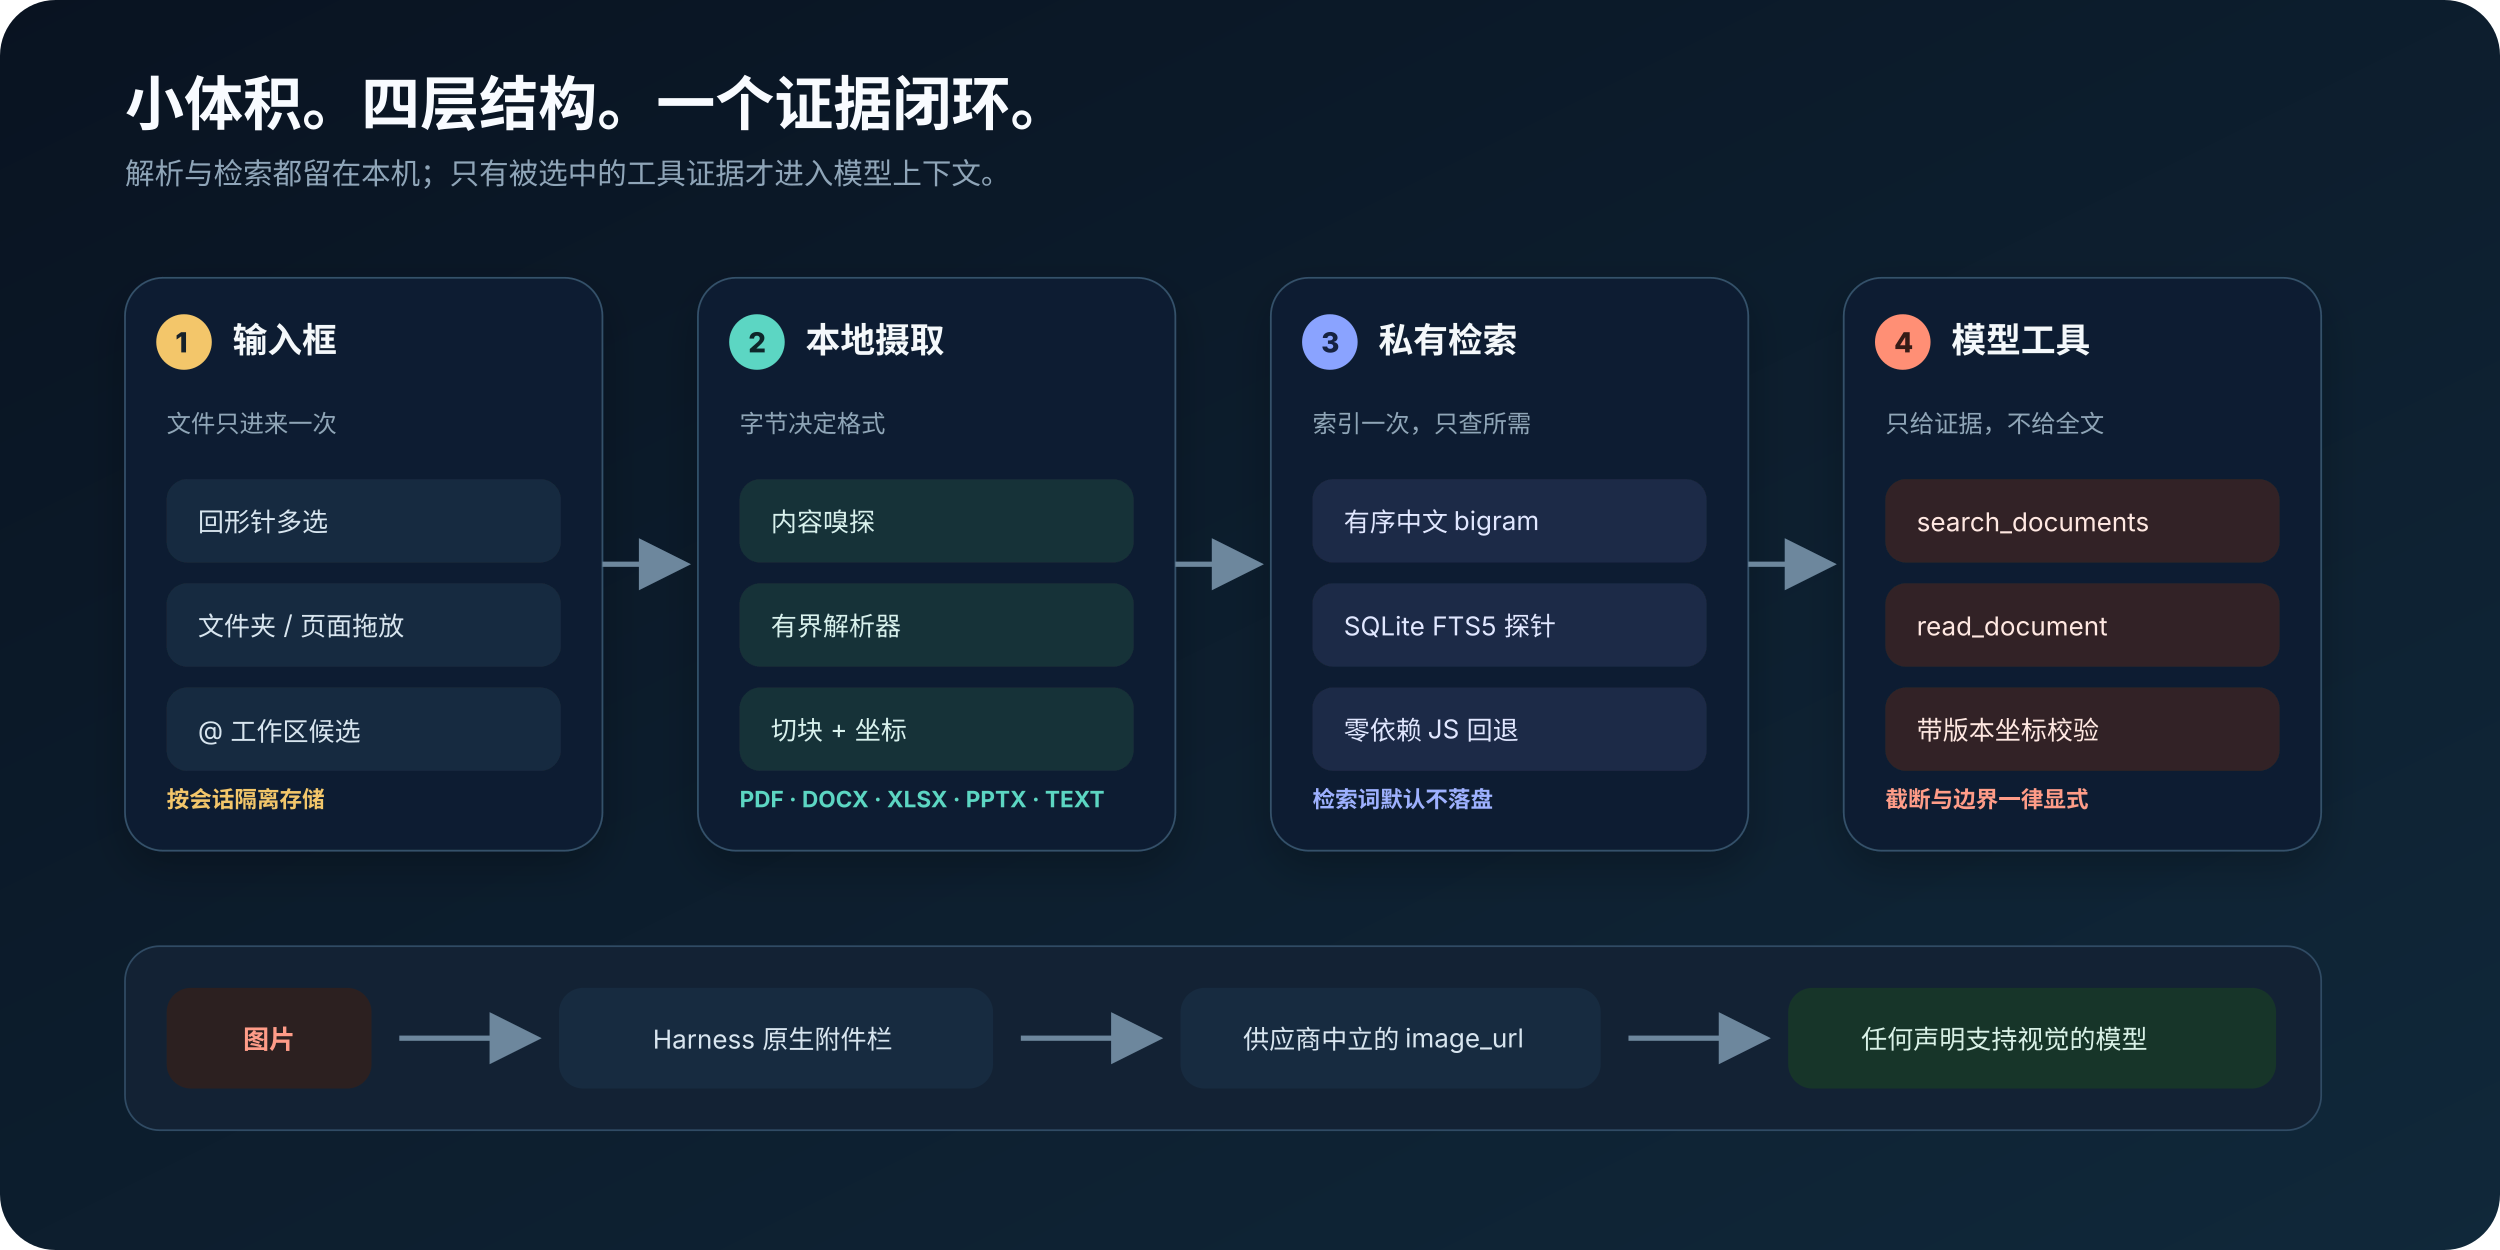
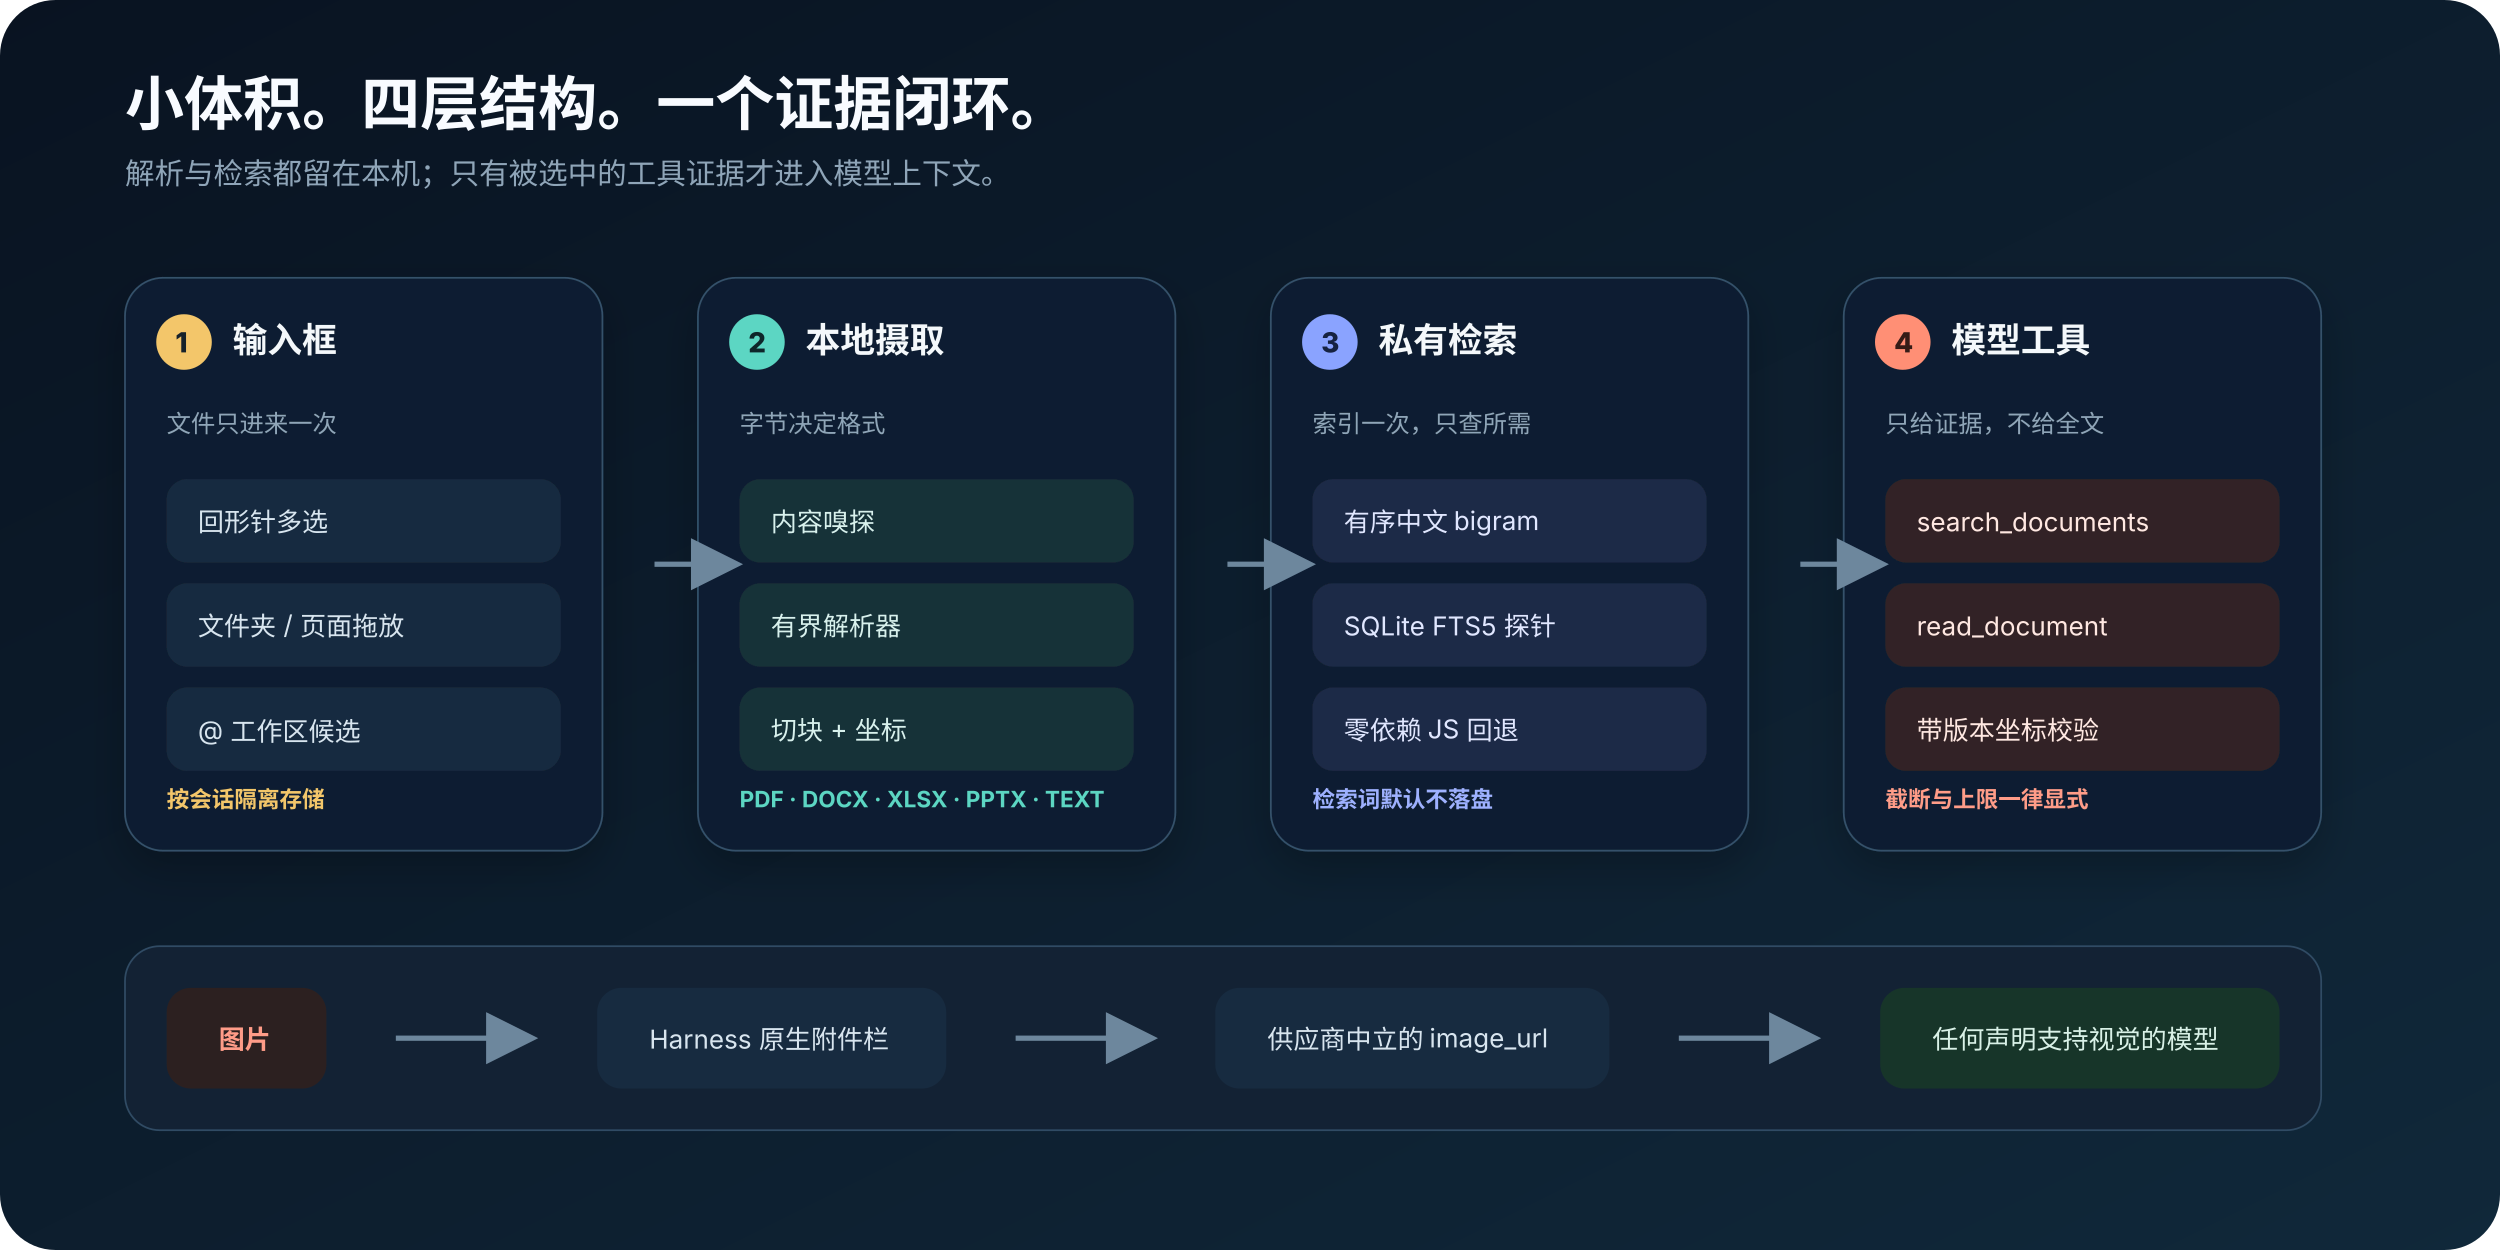
<svg xmlns="http://www.w3.org/2000/svg" width="1440" height="720" viewBox="0 0 1440 720" role="img" aria-labelledby="title desc">
  <defs>
    <linearGradient id="bg" x1="0" y1="0" x2="1" y2="1">
      <stop stop-color="#091321" />
      <stop offset="1" stop-color="#10283a" />
    </linearGradient>
    <filter id="shadow" x="-20%" y="-20%" width="140%" height="140%">
      <feDropShadow dx="0" dy="10" stdDeviation="12" flood-opacity=".23" />
    </filter>
    <marker id="arrow" markerWidth="10" markerHeight="10" refX="8" refY="5" orient="auto">
      <path d="M0 0l10 5-10 5z" fill="#6d879d" />
    </marker>
  </defs>
  <rect width="1440" height="720" rx="32" fill="url(#bg)" />
  <text x="72" y="72" fill="#f8fbff" font-family="Inter, &quot;PingFang SC&quot;, &quot;Hiragino Sans GB&quot;, &quot;Microsoft YaHei&quot;, &quot;Noto Sans CJK SC&quot;, &quot;Source Han Sans SC&quot;, ui-sans-serif, system-ui, sans-serif" font-size="34" font-weight="760">小体积。四层结构。一个证据闭环。</text>
  <text x="72" y="106" fill="#8fa5b8" font-family="Inter, &quot;PingFang SC&quot;, &quot;Hiragino Sans GB&quot;, &quot;Microsoft YaHei&quot;, &quot;Noto Sans CJK SC&quot;, &quot;Source Han Sans SC&quot;, ui-sans-serif, system-ui, sans-serif" font-size="17">解析与检索都留在本机；只有被选中的工具证据才进入模型上下文。</text>
  <g transform="translate(72 160)" font-family="Inter, &quot;PingFang SC&quot;, &quot;Hiragino Sans GB&quot;, &quot;Microsoft YaHei&quot;, &quot;Noto Sans CJK SC&quot;, &quot;Source Han Sans SC&quot;, ui-sans-serif, system-ui, sans-serif" filter="url(#shadow)">
    <g>
      <rect width="275" height="330" rx="22" fill="#101f31" stroke="#34516b" />
      <circle cx="34" cy="37" r="16" fill="#f3c66b" />
      <text x="29" y="43" fill="#17202b" font-size="16" font-weight="800">1</text>
      <text x="62" y="43" fill="#f4f8fb" font-size="20" font-weight="700">输入框</text>
      <text x="24" y="89" fill="#8fa5b8" font-size="14">文件只进来一次</text>
      <g transform="translate(24 116)">
        <rect width="227" height="48" rx="12" fill="#172b40" />
        <text x="18" y="30" fill="#d8e5ef" font-size="15">回形针多选</text>
        <rect y="60" width="227" height="48" rx="12" fill="#172b40" />
        <text x="18" y="90" fill="#d8e5ef" font-size="15">文件夹 / 页面拖放</text>
        <rect y="120" width="227" height="48" rx="12" fill="#172b40" />
        <text x="18" y="150" fill="#d8e5ef" font-size="15">@ 工作区候选</text>
      </g>
      <text x="24" y="305" fill="#f3c66b" font-size="13" font-weight="700">按会话隔离存储</text>
    </g>
    <g transform="translate(330)">
      <rect width="275" height="330" rx="22" fill="#101f31" stroke="#34516b" />
      <circle cx="34" cy="37" r="16" fill="#5bd6c3" />
      <text x="29" y="43" fill="#10252a" font-size="16" font-weight="800">2</text>
      <text x="62" y="43" fill="#f4f8fb" font-size="20" font-weight="700">本地摄取</text>
      <text x="24" y="89" fill="#8fa5b8" font-size="14">字节决定格式</text>
      <g transform="translate(24 116)">
        <rect width="227" height="48" rx="12" fill="#153039" />
        <text x="18" y="30" fill="#d8f1ec" font-size="15">内容嗅探</text>
        <rect y="60" width="227" height="48" rx="12" fill="#153039" />
        <text x="18" y="90" fill="#d8f1ec" font-size="15">有界解析器</text>
        <rect y="120" width="227" height="48" rx="12" fill="#153039" />
        <text x="18" y="150" fill="#d8f1ec" font-size="15">切块 + 坐标</text>
      </g>
      <text x="24" y="305" fill="#5bd6c3" font-size="13" font-weight="700">PDF · DOCX · XLSX · PPTX · TEXT</text>
    </g>
    <g transform="translate(660)">
      <rect width="275" height="330" rx="22" fill="#101f31" stroke="#34516b" />
      <circle cx="34" cy="37" r="16" fill="#8aa3ff" />
      <text x="29" y="43" fill="#162041" font-size="16" font-weight="800">3</text>
      <text x="62" y="43" fill="#f4f8fb" font-size="20" font-weight="700">私有检索</text>
      <text x="24" y="89" fill="#8fa5b8" font-size="14">索引一次，只查所需</text>
      <g transform="translate(24 116)">
        <rect width="227" height="48" rx="12" fill="#1d2946" />
        <text x="18" y="30" fill="#e0e7ff" font-size="15">有序中文 bigram</text>
        <rect y="60" width="227" height="48" rx="12" fill="#1d2946" />
        <text x="18" y="90" fill="#e0e7ff" font-size="15">SQLite FTS5 探针</text>
        <rect y="120" width="227" height="48" rx="12" fill="#1d2946" />
        <text x="18" y="150" fill="#e0e7ff" font-size="15">零依赖 JS 回退</text>
      </g>
      <text x="24" y="305" fill="#9eb1ff" font-size="13" font-weight="700">检索词默认不落盘</text>
    </g>
    <g transform="translate(990)">
      <rect width="275" height="330" rx="22" fill="#101f31" stroke="#34516b" />
      <circle cx="34" cy="37" r="16" fill="#ff8f75" />
      <text x="29" y="43" fill="#351a18" font-size="16" font-weight="800">4</text>
      <text x="62" y="43" fill="#f4f8fb" font-size="20" font-weight="700">模型工具</text>
      <text x="24" y="89" fill="#8fa5b8" font-size="14">只给证据，不给全文</text>
      <g transform="translate(24 116)">
        <rect width="227" height="48" rx="12" fill="#332325" />
        <text x="18" y="30" fill="#ffe8e2" font-size="15">search_documents</text>
        <rect y="60" width="227" height="48" rx="12" fill="#332325" />
        <text x="18" y="90" fill="#ffe8e2" font-size="15">read_document</text>
        <rect y="120" width="227" height="48" rx="12" fill="#332325" />
        <text x="18" y="150" fill="#ffe8e2" font-size="15">带版本坐标校验</text>
      </g>
-       <text x="24" y="305" fill="#ff9c88" font-size="13" font-weight="700">截断与边界一律显式</text>
+       <text x="24" y="305" fill="#ff9c88" font-size="13" font-weight="700">截断与上限一律显式</text>
    </g>
  </g>
-   <path d="M347 325h45" stroke="#6d879d" stroke-width="3" marker-end="url(#arrow)" />
-   <path d="M677 325h45" stroke="#6d879d" stroke-width="3" marker-end="url(#arrow)" />
-   <path d="M1007 325h45" stroke="#6d879d" stroke-width="3" marker-end="url(#arrow)" />
+   <path d="M377 325h45" stroke="#6d879d" stroke-width="3" marker-end="url(#arrow)" />
+   <path d="M707 325h45" stroke="#6d879d" stroke-width="3" marker-end="url(#arrow)" />
+   <path d="M1037 325h45" stroke="#6d879d" stroke-width="3" marker-end="url(#arrow)" />
  <g transform="translate(72 545)" font-family="Inter, &quot;PingFang SC&quot;, &quot;Hiragino Sans GB&quot;, &quot;Microsoft YaHei&quot;, &quot;Noto Sans CJK SC&quot;, &quot;Source Han Sans SC&quot;, ui-sans-serif, system-ui, sans-serif">
    <rect width="1265" height="106" rx="20" fill="#132234" stroke="#304b64" />
-     <rect x="24" y="24" width="118" height="58" rx="14" fill="#2c2020" />
-     <text x="68" y="59" fill="#ff9c88" font-size="15" font-weight="700">图片</text>
-     <path d="M158 53h76" stroke="#6d879d" stroke-width="3" marker-end="url(#arrow)" />
-     <rect x="250" y="24" width="250" height="58" rx="14" fill="#172b40" />
-     <text x="304" y="59" fill="#d8e5ef" font-size="15">Harness 原生附件栏</text>
-     <path d="M516 53h76" stroke="#6d879d" stroke-width="3" marker-end="url(#arrow)" />
-     <rect x="608" y="24" width="242" height="58" rx="14" fill="#172b40" />
-     <text x="644" y="59" fill="#d8e5ef" font-size="15">供应商中立的 image_url</text>
-     <path d="M866 53h76" stroke="#6d879d" stroke-width="3" marker-end="url(#arrow)" />
-     <rect x="958" y="24" width="281" height="58" rx="14" fill="#173529" />
-     <text x="1000" y="59" fill="#d9f1e7" font-size="15">任何声明支持视觉的模型</text>
+     <rect x="24" y="24" width="92" height="58" rx="14" fill="#2c2020" />
+     <text x="54" y="59" fill="#ff9c88" font-size="15" font-weight="700">图片</text>
+     <path d="M156 53h76" stroke="#6d879d" stroke-width="3" marker-end="url(#arrow)" />
+     <rect x="272" y="24" width="201" height="58" rx="14" fill="#172b40" />
+     <text x="302" y="59" fill="#d8e5ef" font-size="15">Harness 原生附件栏</text>
+     <path d="M513 53h76" stroke="#6d879d" stroke-width="3" marker-end="url(#arrow)" />
+     <rect x="628" y="24" width="227" height="58" rx="14" fill="#172b40" />
+     <text x="658" y="59" fill="#d8e5ef" font-size="15">供应商中立的 image_url</text>
+     <path d="M895 53h76" stroke="#6d879d" stroke-width="3" marker-end="url(#arrow)" />
+     <rect x="1011" y="24" width="230" height="58" rx="14" fill="#173529" />
+     <text x="1041" y="59" fill="#d9f1e7" font-size="15">任何声明支持视觉的模型</text>
  </g>
</svg>
